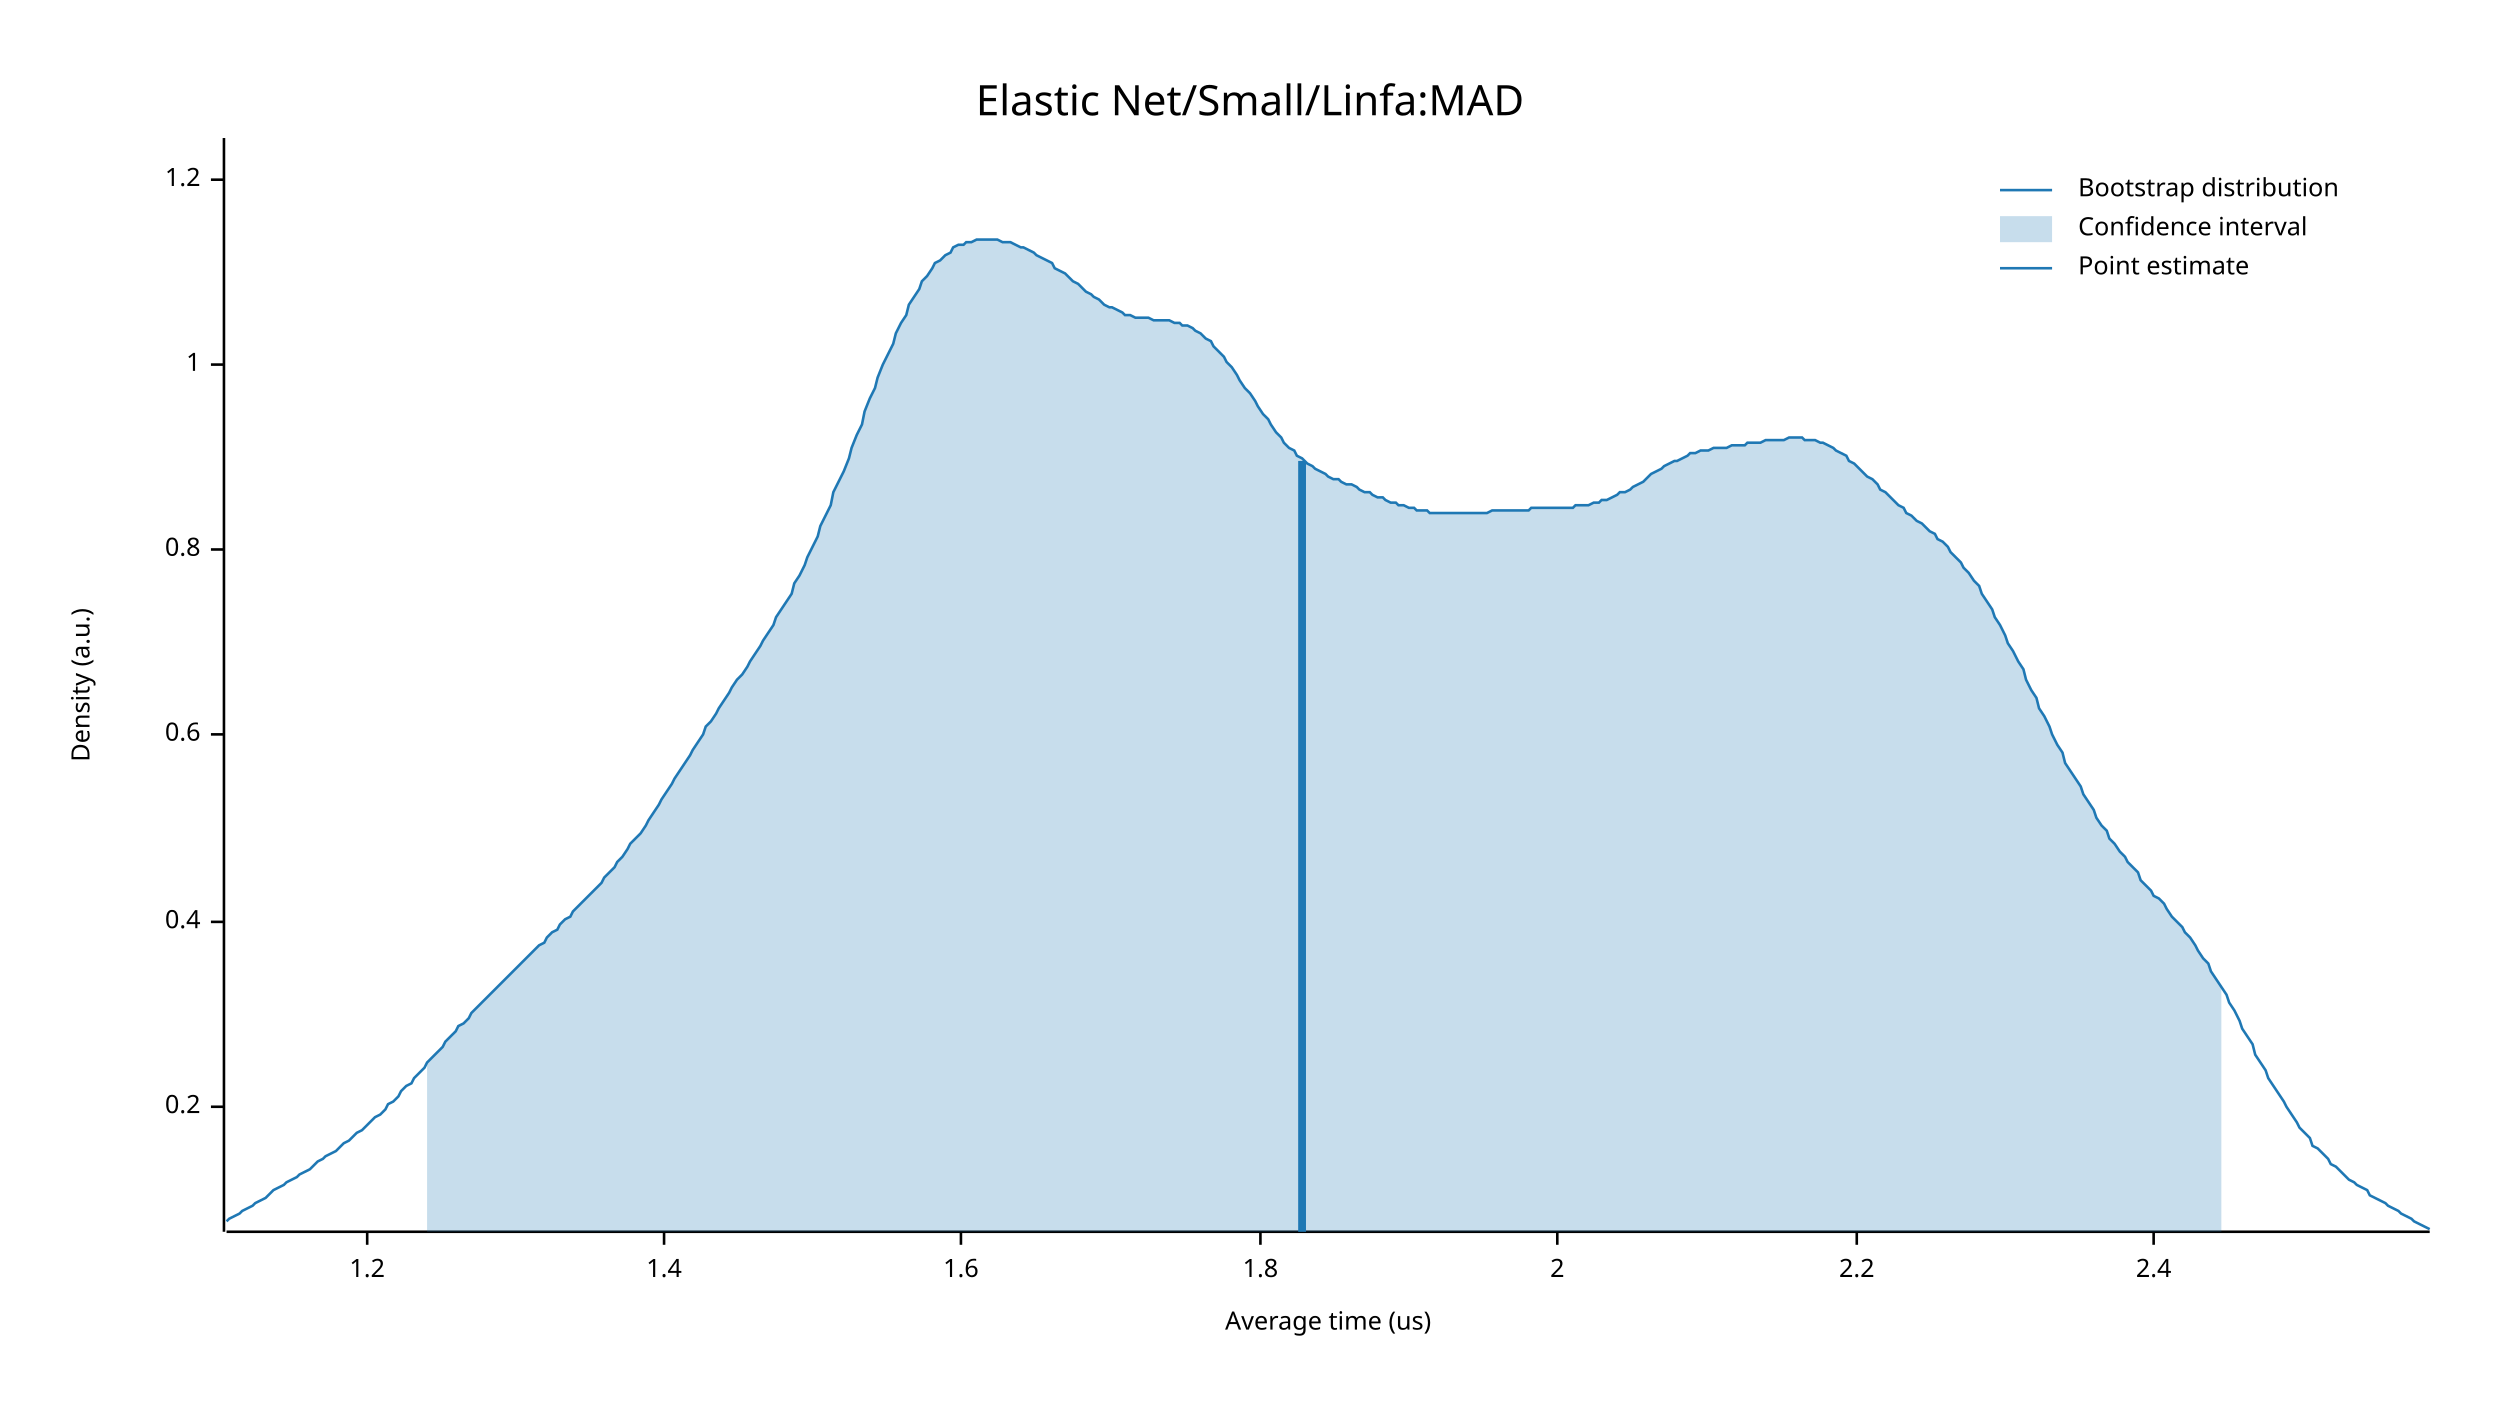
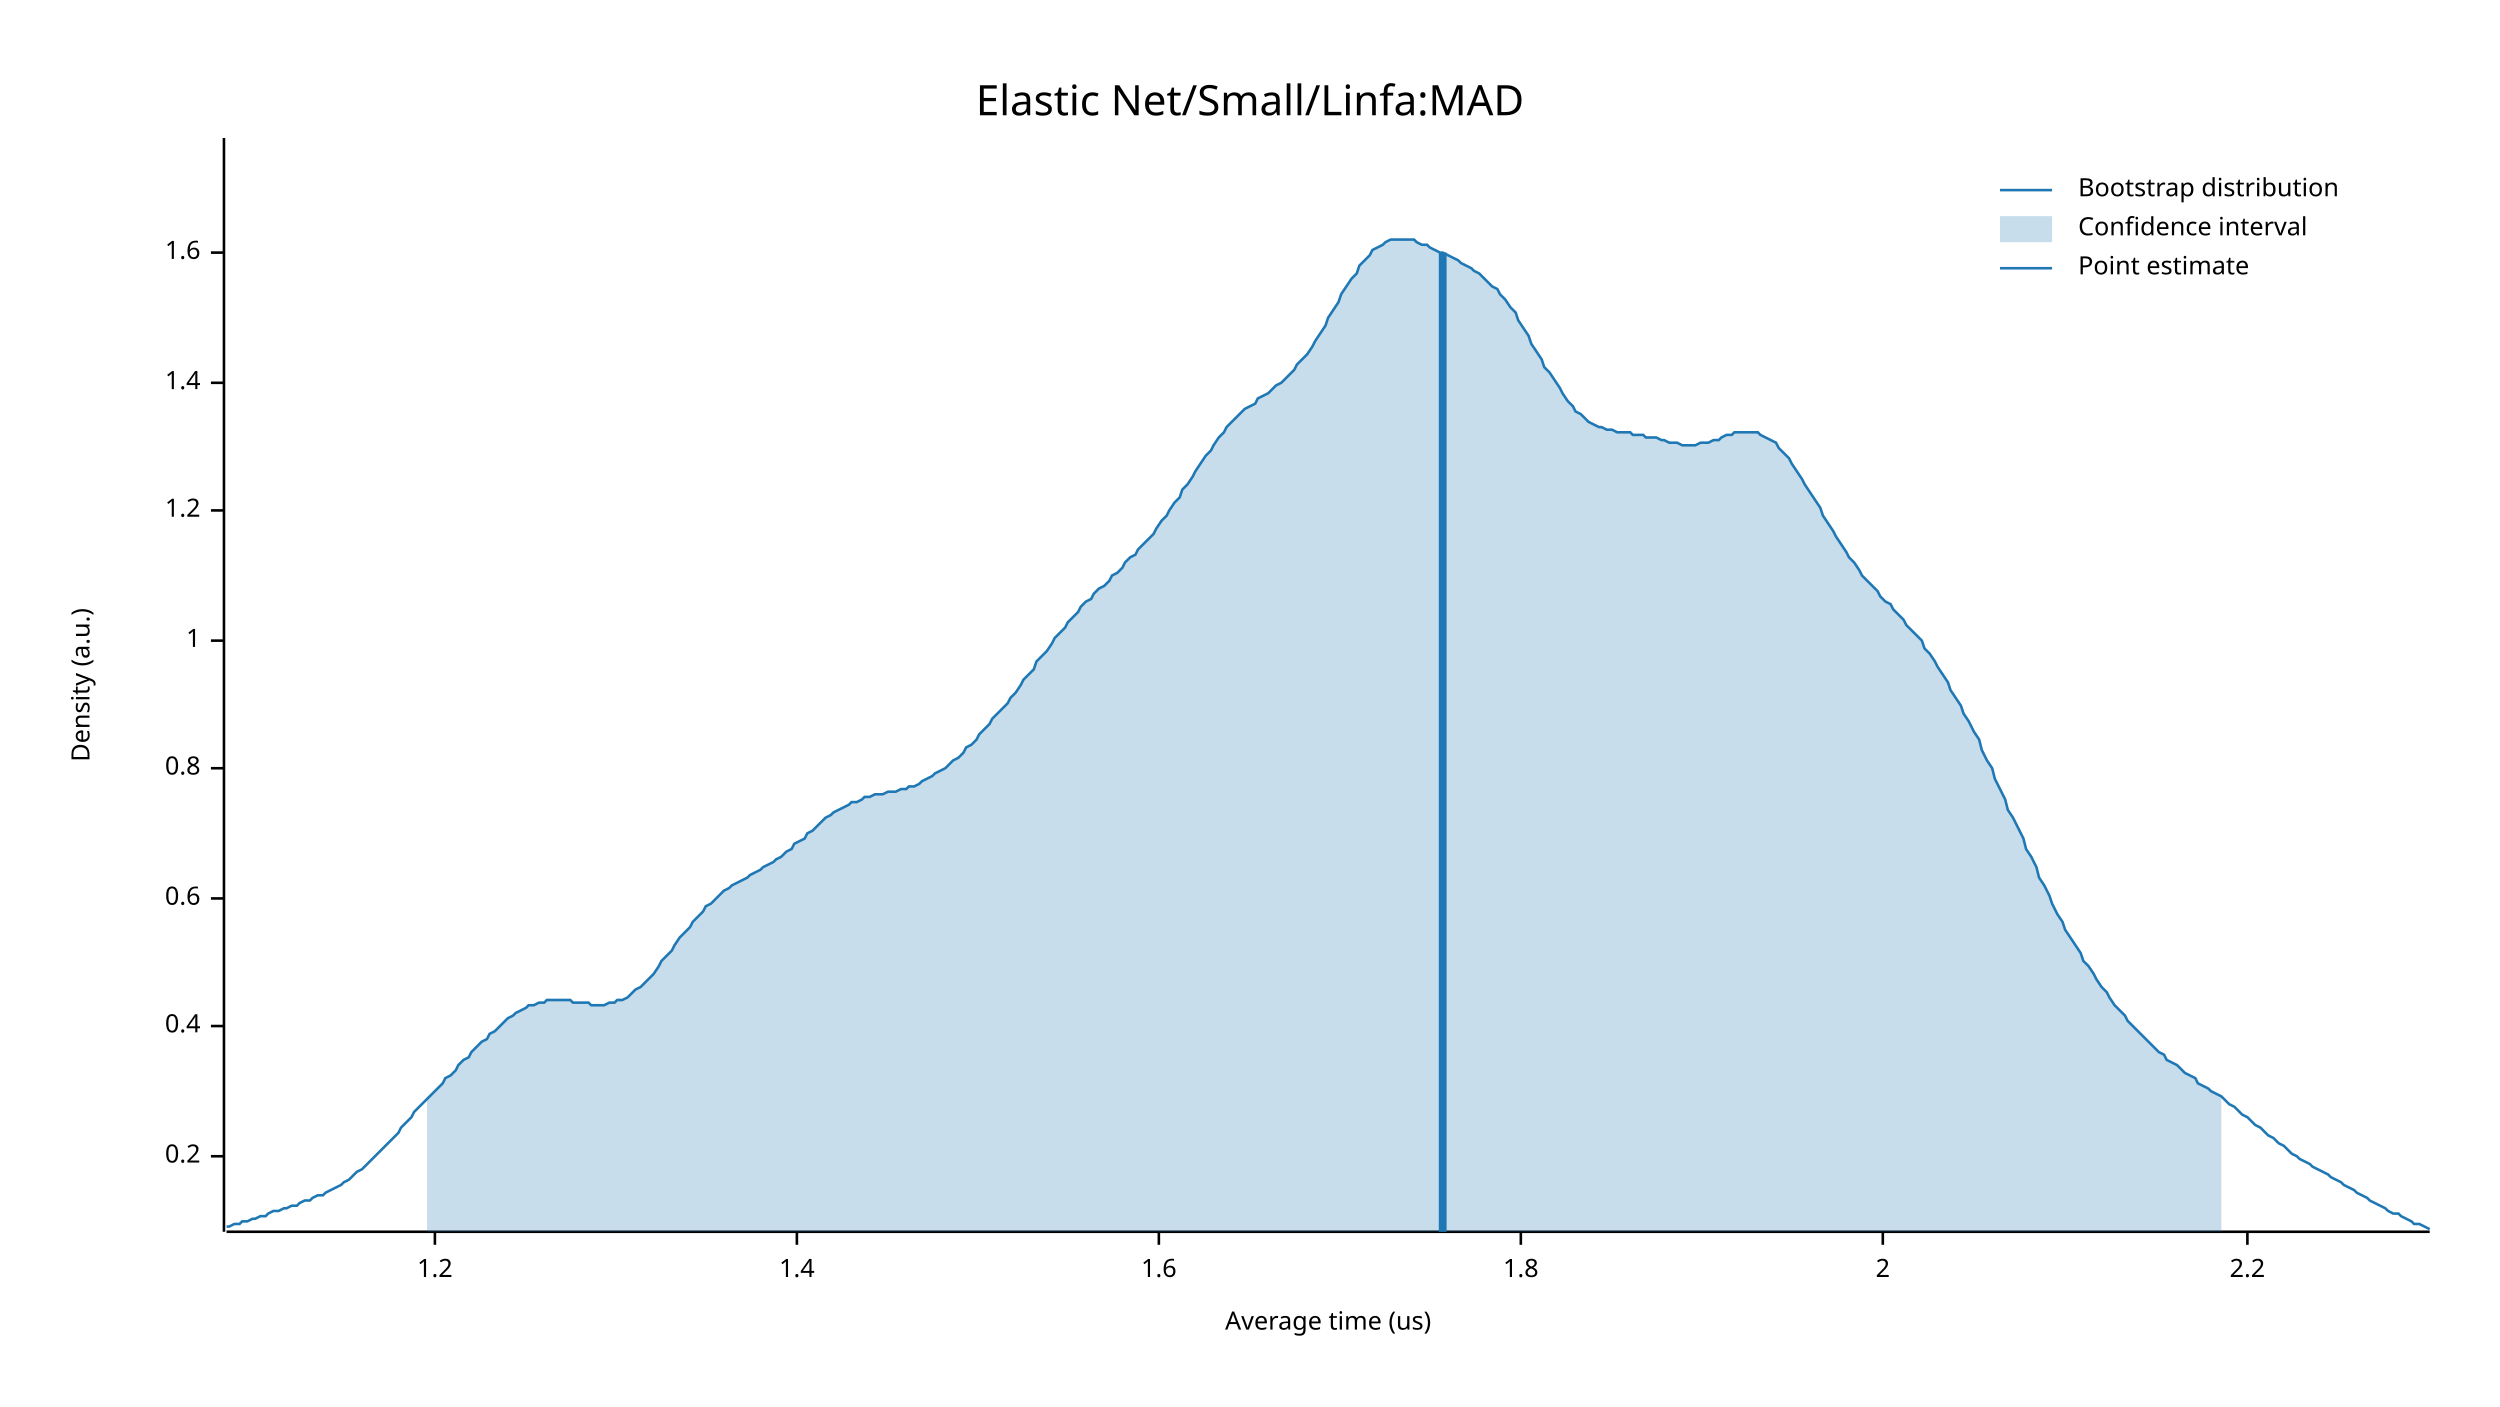
<svg xmlns="http://www.w3.org/2000/svg" width="960" height="540" viewBox="0 0 960 540">
  <text x="480" y="32" dy="0.76em" text-anchor="middle" font-family="sans-serif" font-size="16.129" opacity="1" fill="#000000">
Elastic Net/Small/Linfa:MAD
</text>
  <text x="27" y="263" dy="0.76em" text-anchor="middle" font-family="sans-serif" font-size="9.677" opacity="1" fill="#000000" transform="rotate(270, 27, 263)">
Density (a.u.)
</text>
  <text x="510" y="513" dy="-0.5ex" text-anchor="middle" font-family="sans-serif" font-size="9.677" opacity="1" fill="#000000">
Average time (us)
</text>
  <polyline fill="none" opacity="1" stroke="#000000" stroke-width="1" points="86,53 86,473 " />
-   <text x="77" y="425" dy="0.5ex" text-anchor="end" font-family="sans-serif" font-size="9.677" opacity="1" fill="#000000">
+   <text x="77" y="444" dy="0.5ex" text-anchor="end" font-family="sans-serif" font-size="9.677" opacity="1" fill="#000000">
0.2
</text>
-   <polyline fill="none" opacity="1" stroke="#000000" stroke-width="1" points="81,425 86,425 " />
-   <text x="77" y="354" dy="0.5ex" text-anchor="end" font-family="sans-serif" font-size="9.677" opacity="1" fill="#000000">
+   <polyline fill="none" opacity="1" stroke="#000000" stroke-width="1" points="81,444 86,444 " />
+   <text x="77" y="394" dy="0.5ex" text-anchor="end" font-family="sans-serif" font-size="9.677" opacity="1" fill="#000000">
0.4
</text>
-   <polyline fill="none" opacity="1" stroke="#000000" stroke-width="1" points="81,354 86,354 " />
-   <text x="77" y="282" dy="0.5ex" text-anchor="end" font-family="sans-serif" font-size="9.677" opacity="1" fill="#000000">
+   <polyline fill="none" opacity="1" stroke="#000000" stroke-width="1" points="81,394 86,394 " />
+   <text x="77" y="345" dy="0.5ex" text-anchor="end" font-family="sans-serif" font-size="9.677" opacity="1" fill="#000000">
0.6
</text>
-   <polyline fill="none" opacity="1" stroke="#000000" stroke-width="1" points="81,282 86,282 " />
-   <text x="77" y="211" dy="0.5ex" text-anchor="end" font-family="sans-serif" font-size="9.677" opacity="1" fill="#000000">
+   <polyline fill="none" opacity="1" stroke="#000000" stroke-width="1" points="81,345 86,345 " />
+   <text x="77" y="295" dy="0.5ex" text-anchor="end" font-family="sans-serif" font-size="9.677" opacity="1" fill="#000000">
0.8
</text>
-   <polyline fill="none" opacity="1" stroke="#000000" stroke-width="1" points="81,211 86,211 " />
-   <text x="77" y="140" dy="0.5ex" text-anchor="end" font-family="sans-serif" font-size="9.677" opacity="1" fill="#000000">
+   <polyline fill="none" opacity="1" stroke="#000000" stroke-width="1" points="81,295 86,295 " />
+   <text x="77" y="246" dy="0.5ex" text-anchor="end" font-family="sans-serif" font-size="9.677" opacity="1" fill="#000000">
1
</text>
-   <polyline fill="none" opacity="1" stroke="#000000" stroke-width="1" points="81,140 86,140 " />
-   <text x="77" y="69" dy="0.5ex" text-anchor="end" font-family="sans-serif" font-size="9.677" opacity="1" fill="#000000">
+   <polyline fill="none" opacity="1" stroke="#000000" stroke-width="1" points="81,246 86,246 " />
+   <text x="77" y="196" dy="0.5ex" text-anchor="end" font-family="sans-serif" font-size="9.677" opacity="1" fill="#000000">
1.2
</text>
-   <polyline fill="none" opacity="1" stroke="#000000" stroke-width="1" points="81,69 86,69 " />
+   <polyline fill="none" opacity="1" stroke="#000000" stroke-width="1" points="81,196 86,196 " />
+   <text x="77" y="147" dy="0.5ex" text-anchor="end" font-family="sans-serif" font-size="9.677" opacity="1" fill="#000000">
+ 1.4
+ </text>
+   <polyline fill="none" opacity="1" stroke="#000000" stroke-width="1" points="81,147 86,147 " />
+   <text x="77" y="97" dy="0.5ex" text-anchor="end" font-family="sans-serif" font-size="9.677" opacity="1" fill="#000000">
+ 1.6
+ </text>
+   <polyline fill="none" opacity="1" stroke="#000000" stroke-width="1" points="81,97 86,97 " />
  <polyline fill="none" opacity="1" stroke="#000000" stroke-width="1" points="87,473 933,473 " />
-   <text x="141" y="483" dy="0.76em" text-anchor="middle" font-family="sans-serif" font-size="9.677" opacity="1" fill="#000000">
+   <text x="167" y="483" dy="0.76em" text-anchor="middle" font-family="sans-serif" font-size="9.677" opacity="1" fill="#000000">
1.2
</text>
-   <polyline fill="none" opacity="1" stroke="#000000" stroke-width="1" points="141,473 141,478 " />
-   <text x="255" y="483" dy="0.76em" text-anchor="middle" font-family="sans-serif" font-size="9.677" opacity="1" fill="#000000">
+   <polyline fill="none" opacity="1" stroke="#000000" stroke-width="1" points="167,473 167,478 " />
+   <text x="306" y="483" dy="0.76em" text-anchor="middle" font-family="sans-serif" font-size="9.677" opacity="1" fill="#000000">
1.4
</text>
-   <polyline fill="none" opacity="1" stroke="#000000" stroke-width="1" points="255,473 255,478 " />
-   <text x="369" y="483" dy="0.76em" text-anchor="middle" font-family="sans-serif" font-size="9.677" opacity="1" fill="#000000">
+   <polyline fill="none" opacity="1" stroke="#000000" stroke-width="1" points="306,473 306,478 " />
+   <text x="445" y="483" dy="0.76em" text-anchor="middle" font-family="sans-serif" font-size="9.677" opacity="1" fill="#000000">
1.6
</text>
-   <polyline fill="none" opacity="1" stroke="#000000" stroke-width="1" points="369,473 369,478 " />
-   <text x="484" y="483" dy="0.76em" text-anchor="middle" font-family="sans-serif" font-size="9.677" opacity="1" fill="#000000">
+   <polyline fill="none" opacity="1" stroke="#000000" stroke-width="1" points="445,473 445,478 " />
+   <text x="584" y="483" dy="0.76em" text-anchor="middle" font-family="sans-serif" font-size="9.677" opacity="1" fill="#000000">
1.8
</text>
-   <polyline fill="none" opacity="1" stroke="#000000" stroke-width="1" points="484,473 484,478 " />
-   <text x="598" y="483" dy="0.76em" text-anchor="middle" font-family="sans-serif" font-size="9.677" opacity="1" fill="#000000">
+   <polyline fill="none" opacity="1" stroke="#000000" stroke-width="1" points="584,473 584,478 " />
+   <text x="723" y="483" dy="0.76em" text-anchor="middle" font-family="sans-serif" font-size="9.677" opacity="1" fill="#000000">
2
</text>
-   <polyline fill="none" opacity="1" stroke="#000000" stroke-width="1" points="598,473 598,478 " />
-   <text x="713" y="483" dy="0.76em" text-anchor="middle" font-family="sans-serif" font-size="9.677" opacity="1" fill="#000000">
+   <polyline fill="none" opacity="1" stroke="#000000" stroke-width="1" points="723,473 723,478 " />
+   <text x="863" y="483" dy="0.76em" text-anchor="middle" font-family="sans-serif" font-size="9.677" opacity="1" fill="#000000">
2.2
</text>
-   <polyline fill="none" opacity="1" stroke="#000000" stroke-width="1" points="713,473 713,478 " />
-   <text x="827" y="483" dy="0.76em" text-anchor="middle" font-family="sans-serif" font-size="9.677" opacity="1" fill="#000000">
- 2.4
- </text>
-   <polyline fill="none" opacity="1" stroke="#000000" stroke-width="1" points="827,473 827,478 " />
-   <polyline fill="none" opacity="1" stroke="#1F78B4" stroke-width="1" points="87,469 88,468 90,467 92,466 93,465 95,464 97,463 98,462 100,461 102,460 103,459 105,457 107,456 109,455 110,454 112,453 114,452 115,451 117,450 119,449 120,448 122,446 124,445 125,444 127,443 129,442 131,440 132,439 134,438 136,436 137,435 139,434 141,432 142,431 144,429 146,428 148,426 149,424 151,423 153,421 154,419 156,417 158,416 159,414 161,412 163,410 164,408 166,406 168,404 170,402 171,400 173,398 175,396 176,394 178,393 180,391 181,389 183,387 185,385 187,383 188,382 190,380 192,378 193,377 195,375 197,373 198,372 200,370 202,368 203,367 205,365 207,363 209,362 210,360 212,358 214,357 215,355 217,353 219,352 220,350 222,348 224,346 226,344 227,343 229,341 231,339 232,337 234,335 236,333 237,331 239,329 241,326 242,324 244,322 246,320 248,317 249,315 251,312 253,309 254,307 256,304 258,301 259,299 261,296 263,293 265,290 266,288 268,285 270,282 271,279 273,277 275,274 276,272 278,269 280,266 281,264 283,261 285,259 287,256 288,254 290,251 292,248 293,246 295,243 297,240 298,237 300,234 302,231 304,228 305,224 307,221 309,217 310,214 312,210 314,206 315,202 317,198 319,194 320,189 322,185 324,181 326,176 327,172 329,167 331,163 332,158 334,153 336,149 337,145 339,140 341,136 343,132 344,128 346,124 348,121 349,117 351,114 353,111 354,108 356,106 358,103 359,101 361,100 363,98 365,97 366,95 368,94 370,94 371,93 373,93 375,92 376,92 378,92 380,92 381,92 383,92 385,93 387,93 388,93 390,94 392,95 393,95 395,96 397,97 398,98 400,99 402,100 404,101 405,103 407,104 409,105 410,106 412,108 414,109 415,110 417,112 419,113 420,114 422,115 424,117 426,118 427,118 429,119 431,120 432,121 434,121 436,122 437,122 439,122 441,122 443,123 444,123 446,123 448,123 449,123 451,124 453,124 454,125 456,125 458,126 459,127 461,128 463,130 465,131 466,133 468,135 470,137 471,139 473,141 475,144 476,146 478,149 480,151 482,154 483,156 485,159 487,161 488,163 490,166 492,168 493,170 495,172 497,173 498,175 500,176 502,178 504,179 505,180 507,181 509,182 510,183 512,184 514,184 515,185 517,186 519,186 521,187 522,188 524,189 526,189 527,190 529,191 531,191 532,192 534,193 536,193 537,194 539,194 541,195 543,195 544,196 546,196 548,196 549,197 551,197 553,197 554,197 556,197 558,197 560,197 561,197 563,197 565,197 566,197 568,197 570,197 571,197 573,196 575,196 576,196 578,196 580,196 582,196 583,196 585,196 587,196 588,195 590,195 592,195 593,195 595,195 597,195 599,195 600,195 602,195 604,195 605,194 607,194 609,194 610,194 612,193 614,193 615,192 617,192 619,191 621,190 622,189 624,189 626,188 627,187 629,186 631,185 632,184 634,182 636,181 638,180 639,179 641,178 643,177 644,177 646,176 648,175 649,174 651,174 653,173 654,173 656,173 658,172 660,172 661,172 663,172 665,171 666,171 668,171 670,171 671,170 673,170 675,170 676,170 678,169 680,169 682,169 683,169 685,169 687,168 688,168 690,168 692,168 693,169 695,169 697,169 699,170 700,170 702,171 704,172 705,173 707,174 709,175 710,177 712,178 714,180 715,181 717,183 719,184 721,186 722,188 724,189 726,191 727,192 729,194 731,195 732,197 734,198 736,200 738,201 739,202 741,204 743,205 744,207 746,208 748,210 749,212 751,214 753,216 754,218 756,220 758,223 760,225 761,228 763,231 765,234 766,237 768,240 770,244 771,247 773,250 775,254 777,257 778,261 780,265 782,268 783,272 785,275 787,279 788,282 790,286 792,289 793,293 795,296 797,299 799,302 800,305 802,308 804,311 805,314 807,317 809,319 810,322 812,324 814,327 816,329 817,331 819,333 821,335 822,338 824,340 826,342 827,344 829,345 831,347 832,349 834,352 836,354 838,356 839,358 841,360 843,363 844,365 846,368 848,370 849,373 851,376 853,379 855,382 856,385 858,388 860,392 861,395 863,398 865,401 866,405 868,408 870,411 871,414 873,417 875,420 877,423 878,425 880,428 882,431 883,433 885,435 887,437 888,440 890,441 892,443 894,445 895,447 897,448 899,450 900,451 902,453 904,454 905,455 907,456 909,457 910,459 912,460 914,461 916,462 917,463 919,464 921,465 922,466 924,467 926,468 927,469 929,470 931,471 933,472 " />
-   <polygon opacity="0.25" fill="#1F78B4" points="164,408 166,406 168,404 170,402 171,400 173,398 175,396 176,394 178,393 180,391 181,389 183,387 185,385 187,383 188,382 190,380 192,378 193,377 195,375 197,373 198,372 200,370 202,368 203,367 205,365 207,363 209,362 210,360 212,358 214,357 215,355 217,353 219,352 220,350 222,348 224,346 226,344 227,343 229,341 231,339 232,337 234,335 236,333 237,331 239,329 241,326 242,324 244,322 246,320 248,317 249,315 251,312 253,309 254,307 256,304 258,301 259,299 261,296 263,293 265,290 266,288 268,285 270,282 271,279 273,277 275,274 276,272 278,269 280,266 281,264 283,261 285,259 287,256 288,254 290,251 292,248 293,246 295,243 297,240 298,237 300,234 302,231 304,228 305,224 307,221 309,217 310,214 312,210 314,206 315,202 317,198 319,194 320,189 322,185 324,181 326,176 327,172 329,167 331,163 332,158 334,153 336,149 337,145 339,140 341,136 343,132 344,128 346,124 348,121 349,117 351,114 353,111 354,108 356,106 358,103 359,101 361,100 363,98 365,97 366,95 368,94 370,94 371,93 373,93 375,92 376,92 378,92 380,92 381,92 383,92 385,93 387,93 388,93 390,94 392,95 393,95 395,96 397,97 398,98 400,99 402,100 404,101 405,103 407,104 409,105 410,106 412,108 414,109 415,110 417,112 419,113 420,114 422,115 424,117 426,118 427,118 429,119 431,120 432,121 434,121 436,122 437,122 439,122 441,122 443,123 444,123 446,123 448,123 449,123 451,124 453,124 454,125 456,125 458,126 459,127 461,128 463,130 465,131 466,133 468,135 470,137 471,139 473,141 475,144 476,146 478,149 480,151 482,154 483,156 485,159 487,161 488,163 490,166 492,168 493,170 495,172 497,173 498,175 500,176 502,178 504,179 505,180 507,181 509,182 510,183 512,184 514,184 515,185 517,186 519,186 521,187 522,188 524,189 526,189 527,190 529,191 531,191 532,192 534,193 536,193 537,194 539,194 541,195 543,195 544,196 546,196 548,196 549,197 551,197 553,197 554,197 556,197 558,197 560,197 561,197 563,197 565,197 566,197 568,197 570,197 571,197 573,196 575,196 576,196 578,196 580,196 582,196 583,196 585,196 587,196 588,195 590,195 592,195 593,195 595,195 597,195 599,195 600,195 602,195 604,195 605,194 607,194 609,194 610,194 612,193 614,193 615,192 617,192 619,191 621,190 622,189 624,189 626,188 627,187 629,186 631,185 632,184 634,182 636,181 638,180 639,179 641,178 643,177 644,177 646,176 648,175 649,174 651,174 653,173 654,173 656,173 658,172 660,172 661,172 663,172 665,171 666,171 668,171 670,171 671,170 673,170 675,170 676,170 678,169 680,169 682,169 683,169 685,169 687,168 688,168 690,168 692,168 693,169 695,169 697,169 699,170 700,170 702,171 704,172 705,173 707,174 709,175 710,177 712,178 714,180 715,181 717,183 719,184 721,186 722,188 724,189 726,191 727,192 729,194 731,195 732,197 734,198 736,200 738,201 739,202 741,204 743,205 744,207 746,208 748,210 749,212 751,214 753,216 754,218 756,220 758,223 760,225 761,228 763,231 765,234 766,237 768,240 770,244 771,247 773,250 775,254 777,257 778,261 780,265 782,268 783,272 785,275 787,279 788,282 790,286 792,289 793,293 795,296 797,299 799,302 800,305 802,308 804,311 805,314 807,317 809,319 810,322 812,324 814,327 816,329 817,331 819,333 821,335 822,338 824,340 826,342 827,344 829,345 831,347 832,349 834,352 836,354 838,356 839,358 841,360 843,363 844,365 846,368 848,370 849,373 851,376 853,379 853,473 164,473 " />
-   <polyline fill="none" opacity="1" stroke="#1F78B4" stroke-width="3" points="500,473 500,177 " />
+   <polyline fill="none" opacity="1" stroke="#000000" stroke-width="1" points="863,473 863,478 " />
+   <polyline fill="none" opacity="1" stroke="#1F78B4" stroke-width="1" points="87,471 88,471 90,470 92,470 93,469 95,469 97,468 98,468 100,467 102,467 103,466 105,465 107,465 109,464 110,464 112,463 114,463 115,462 117,461 119,461 120,460 122,459 124,459 125,458 127,457 129,456 131,455 132,454 134,453 136,451 137,450 139,449 141,447 142,446 144,444 146,442 148,440 149,439 151,437 153,435 154,433 156,431 158,429 159,427 161,425 163,423 164,422 166,420 168,418 170,416 171,414 173,413 175,411 176,409 178,407 180,406 181,404 183,402 185,400 187,399 188,397 190,396 192,394 193,393 195,391 197,390 198,389 200,388 202,387 203,386 205,386 207,385 209,385 210,384 212,384 214,384 215,384 217,384 219,384 220,385 222,385 224,385 226,385 227,386 229,386 231,386 232,386 234,385 236,385 237,384 239,384 241,383 242,382 244,380 246,379 248,377 249,376 251,374 253,371 254,369 256,367 258,365 259,363 261,360 263,358 265,356 266,354 268,352 270,350 271,348 273,347 275,345 276,344 278,342 280,341 281,340 283,339 285,338 287,337 288,336 290,335 292,334 293,333 295,332 297,331 298,330 300,329 302,327 304,326 305,324 307,323 309,322 310,320 312,319 314,317 315,316 317,314 319,313 320,312 322,311 324,310 326,309 327,308 329,308 331,307 332,306 334,306 336,305 337,305 339,305 341,304 343,304 344,304 346,303 348,303 349,302 351,302 353,301 354,300 356,299 358,298 359,297 361,296 363,295 365,293 366,292 368,291 370,289 371,287 373,286 375,284 376,282 378,280 380,278 381,276 383,274 385,272 387,270 388,268 390,266 392,263 393,261 395,259 397,257 398,254 400,252 402,250 404,247 405,245 407,243 409,241 410,239 412,237 414,235 415,233 417,231 419,230 420,228 422,226 424,225 426,223 427,221 429,220 431,218 432,216 434,214 436,213 437,211 439,209 441,207 443,205 444,203 446,200 448,198 449,196 451,193 453,191 454,188 456,186 458,183 459,181 461,178 463,175 465,173 466,171 468,168 470,166 471,164 473,162 475,160 476,159 478,157 480,156 482,155 483,153 485,152 487,151 488,150 490,148 492,147 493,146 495,144 497,142 498,140 500,138 502,136 504,133 505,131 507,128 509,125 510,122 512,119 514,116 515,113 517,110 519,107 521,105 522,102 524,100 526,98 527,96 529,95 531,94 532,93 534,92 536,92 537,92 539,92 541,92 543,92 544,93 546,94 548,94 549,95 551,96 553,97 554,97 556,98 558,99 560,100 561,101 563,102 565,103 566,104 568,105 570,107 571,108 573,110 575,111 576,113 578,115 580,118 582,120 583,123 585,126 587,129 588,132 590,135 592,138 593,141 595,143 597,146 599,149 600,151 602,154 604,156 605,158 607,159 609,161 610,162 612,163 614,164 615,164 617,165 619,165 621,166 622,166 624,166 626,166 627,167 629,167 631,167 632,168 634,168 636,168 638,169 639,169 641,170 643,170 644,170 646,171 648,171 649,171 651,171 653,170 654,170 656,170 658,169 660,169 661,168 663,167 665,167 666,166 668,166 670,166 671,166 673,166 675,166 676,167 678,168 680,169 682,170 683,172 685,174 687,176 688,178 690,181 692,184 693,186 695,189 697,192 699,195 700,198 702,201 704,204 705,206 707,209 709,212 710,214 712,216 714,219 715,221 717,223 719,225 721,227 722,229 724,231 726,232 727,234 729,236 731,238 732,240 734,242 736,244 738,246 739,249 741,251 743,254 744,256 746,259 748,262 749,265 751,268 753,271 754,274 756,277 758,281 760,284 761,288 763,292 765,295 766,299 768,303 770,307 771,311 773,314 775,318 777,322 778,326 780,329 782,333 783,337 785,340 787,344 788,347 790,351 792,354 793,357 795,360 797,363 799,366 800,369 802,371 804,374 805,376 807,379 809,381 810,383 812,386 814,388 816,390 817,392 819,394 821,396 822,397 824,399 826,401 827,402 829,404 831,405 832,407 834,408 836,409 838,411 839,412 841,413 843,414 844,416 846,417 848,418 849,419 851,420 853,421 855,423 856,424 858,425 860,427 861,428 863,429 865,431 866,432 868,433 870,435 871,436 873,437 875,439 877,440 878,441 880,443 882,444 883,445 885,446 887,447 888,448 890,449 892,450 894,451 895,452 897,453 899,454 900,455 902,456 904,457 905,458 907,459 909,460 910,461 912,462 914,463 916,464 917,465 919,466 921,466 922,467 924,468 926,469 927,470 929,470 931,471 933,472 " />
+   <polygon opacity="0.25" fill="#1F78B4" points="164,422 166,420 168,418 170,416 171,414 173,413 175,411 176,409 178,407 180,406 181,404 183,402 185,400 187,399 188,397 190,396 192,394 193,393 195,391 197,390 198,389 200,388 202,387 203,386 205,386 207,385 209,385 210,384 212,384 214,384 215,384 217,384 219,384 220,385 222,385 224,385 226,385 227,386 229,386 231,386 232,386 234,385 236,385 237,384 239,384 241,383 242,382 244,380 246,379 248,377 249,376 251,374 253,371 254,369 256,367 258,365 259,363 261,360 263,358 265,356 266,354 268,352 270,350 271,348 273,347 275,345 276,344 278,342 280,341 281,340 283,339 285,338 287,337 288,336 290,335 292,334 293,333 295,332 297,331 298,330 300,329 302,327 304,326 305,324 307,323 309,322 310,320 312,319 314,317 315,316 317,314 319,313 320,312 322,311 324,310 326,309 327,308 329,308 331,307 332,306 334,306 336,305 337,305 339,305 341,304 343,304 344,304 346,303 348,303 349,302 351,302 353,301 354,300 356,299 358,298 359,297 361,296 363,295 365,293 366,292 368,291 370,289 371,287 373,286 375,284 376,282 378,280 380,278 381,276 383,274 385,272 387,270 388,268 390,266 392,263 393,261 395,259 397,257 398,254 400,252 402,250 404,247 405,245 407,243 409,241 410,239 412,237 414,235 415,233 417,231 419,230 420,228 422,226 424,225 426,223 427,221 429,220 431,218 432,216 434,214 436,213 437,211 439,209 441,207 443,205 444,203 446,200 448,198 449,196 451,193 453,191 454,188 456,186 458,183 459,181 461,178 463,175 465,173 466,171 468,168 470,166 471,164 473,162 475,160 476,159 478,157 480,156 482,155 483,153 485,152 487,151 488,150 490,148 492,147 493,146 495,144 497,142 498,140 500,138 502,136 504,133 505,131 507,128 509,125 510,122 512,119 514,116 515,113 517,110 519,107 521,105 522,102 524,100 526,98 527,96 529,95 531,94 532,93 534,92 536,92 537,92 539,92 541,92 543,92 544,93 546,94 548,94 549,95 551,96 553,97 554,97 556,98 558,99 560,100 561,101 563,102 565,103 566,104 568,105 570,107 571,108 573,110 575,111 576,113 578,115 580,118 582,120 583,123 585,126 587,129 588,132 590,135 592,138 593,141 595,143 597,146 599,149 600,151 602,154 604,156 605,158 607,159 609,161 610,162 612,163 614,164 615,164 617,165 619,165 621,166 622,166 624,166 626,166 627,167 629,167 631,167 632,168 634,168 636,168 638,169 639,169 641,170 643,170 644,170 646,171 648,171 649,171 651,171 653,170 654,170 656,170 658,169 660,169 661,168 663,167 665,167 666,166 668,166 670,166 671,166 673,166 675,166 676,167 678,168 680,169 682,170 683,172 685,174 687,176 688,178 690,181 692,184 693,186 695,189 697,192 699,195 700,198 702,201 704,204 705,206 707,209 709,212 710,214 712,216 714,219 715,221 717,223 719,225 721,227 722,229 724,231 726,232 727,234 729,236 731,238 732,240 734,242 736,244 738,246 739,249 741,251 743,254 744,256 746,259 748,262 749,265 751,268 753,271 754,274 756,277 758,281 760,284 761,288 763,292 765,295 766,299 768,303 770,307 771,311 773,314 775,318 777,322 778,326 780,329 782,333 783,337 785,340 787,344 788,347 790,351 792,354 793,357 795,360 797,363 799,366 800,369 802,371 804,374 805,376 807,379 809,381 810,383 812,386 814,388 816,390 817,392 819,394 821,396 822,397 824,399 826,401 827,402 829,404 831,405 832,407 834,408 836,409 838,411 839,412 841,413 843,414 844,416 846,417 848,418 849,419 851,420 853,421 853,473 164,473 " />
+   <polyline fill="none" opacity="1" stroke="#1F78B4" stroke-width="3" points="554,473 554,97 " />
  <text x="798" y="68" dy="0.76em" text-anchor="start" font-family="sans-serif" font-size="9.677" opacity="1" fill="#000000">
Bootstrap distribution
</text>
  <text x="798" y="83" dy="0.76em" text-anchor="start" font-family="sans-serif" font-size="9.677" opacity="1" fill="#000000">
Confidence interval
</text>
  <text x="798" y="98" dy="0.76em" text-anchor="start" font-family="sans-serif" font-size="9.677" opacity="1" fill="#000000">
Point estimate
</text>
  <polyline fill="none" opacity="1" stroke="#1F78B4" stroke-width="1" points="768,73 788,73 " />
  <rect x="768" y="83" width="20" height="10" opacity="0.25" fill="#1F78B4" stroke="none" />
  <polyline fill="none" opacity="1" stroke="#1F78B4" stroke-width="1" points="768,103 788,103 " />
</svg>
